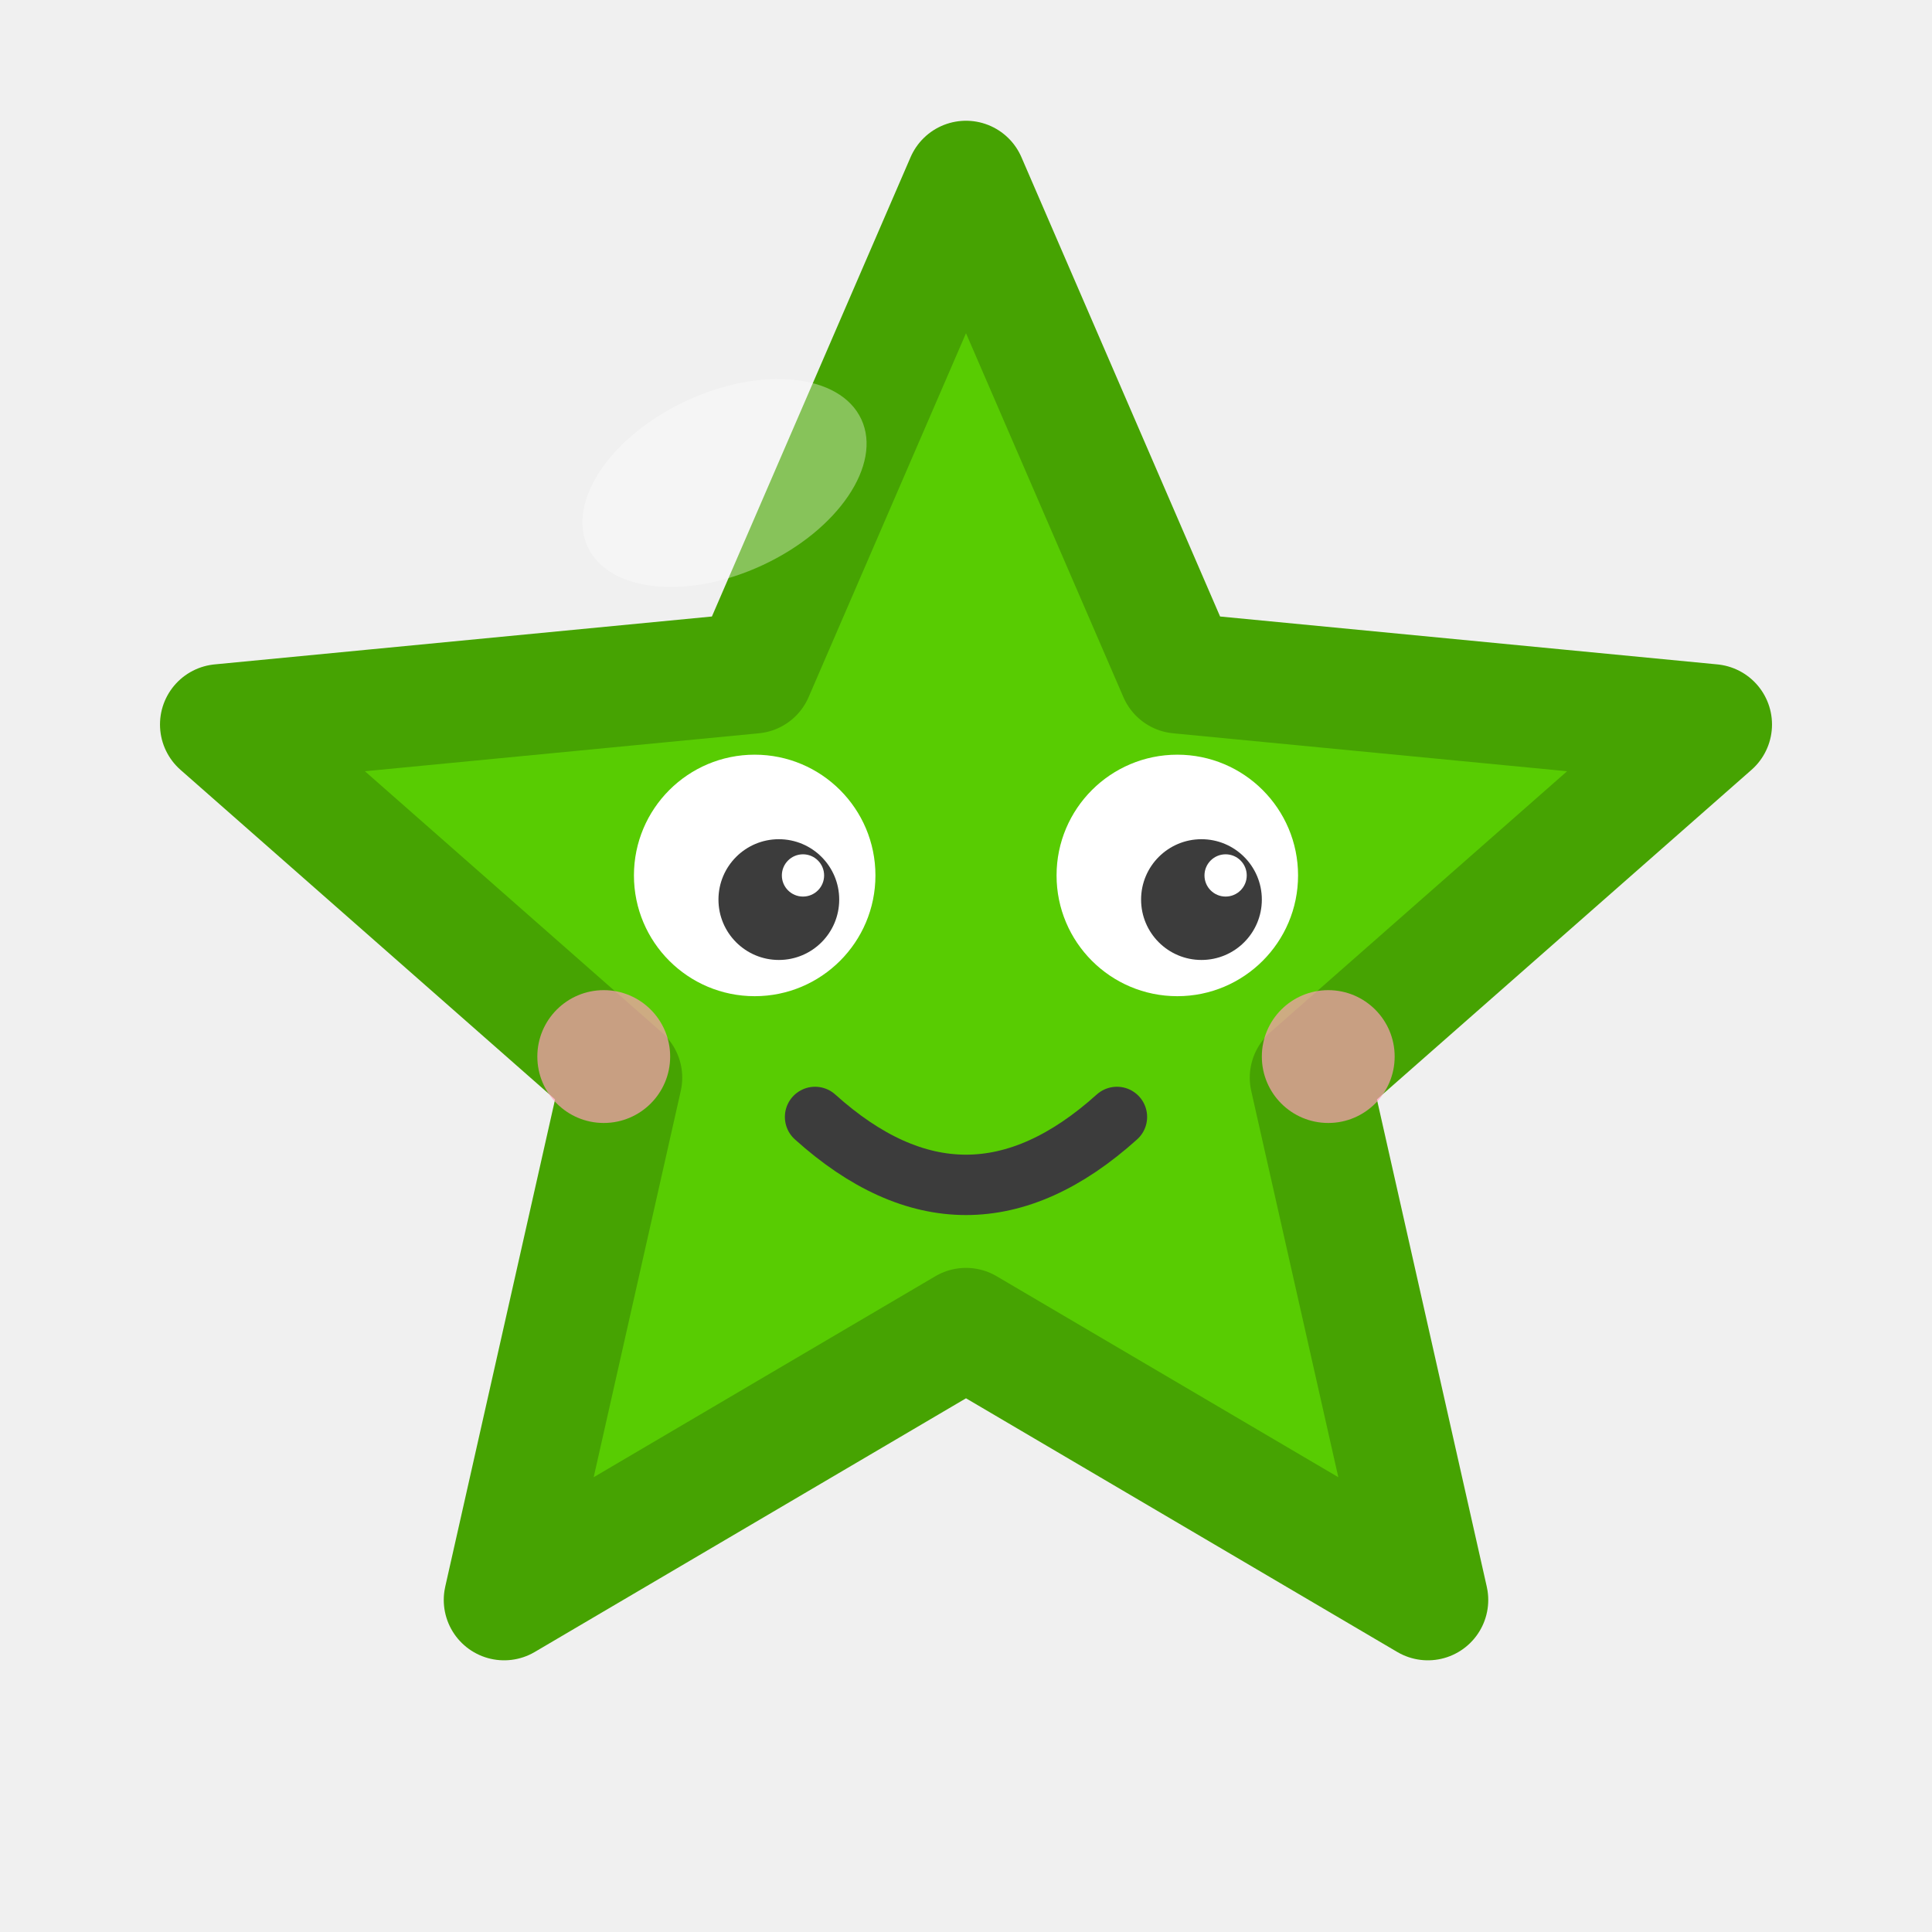
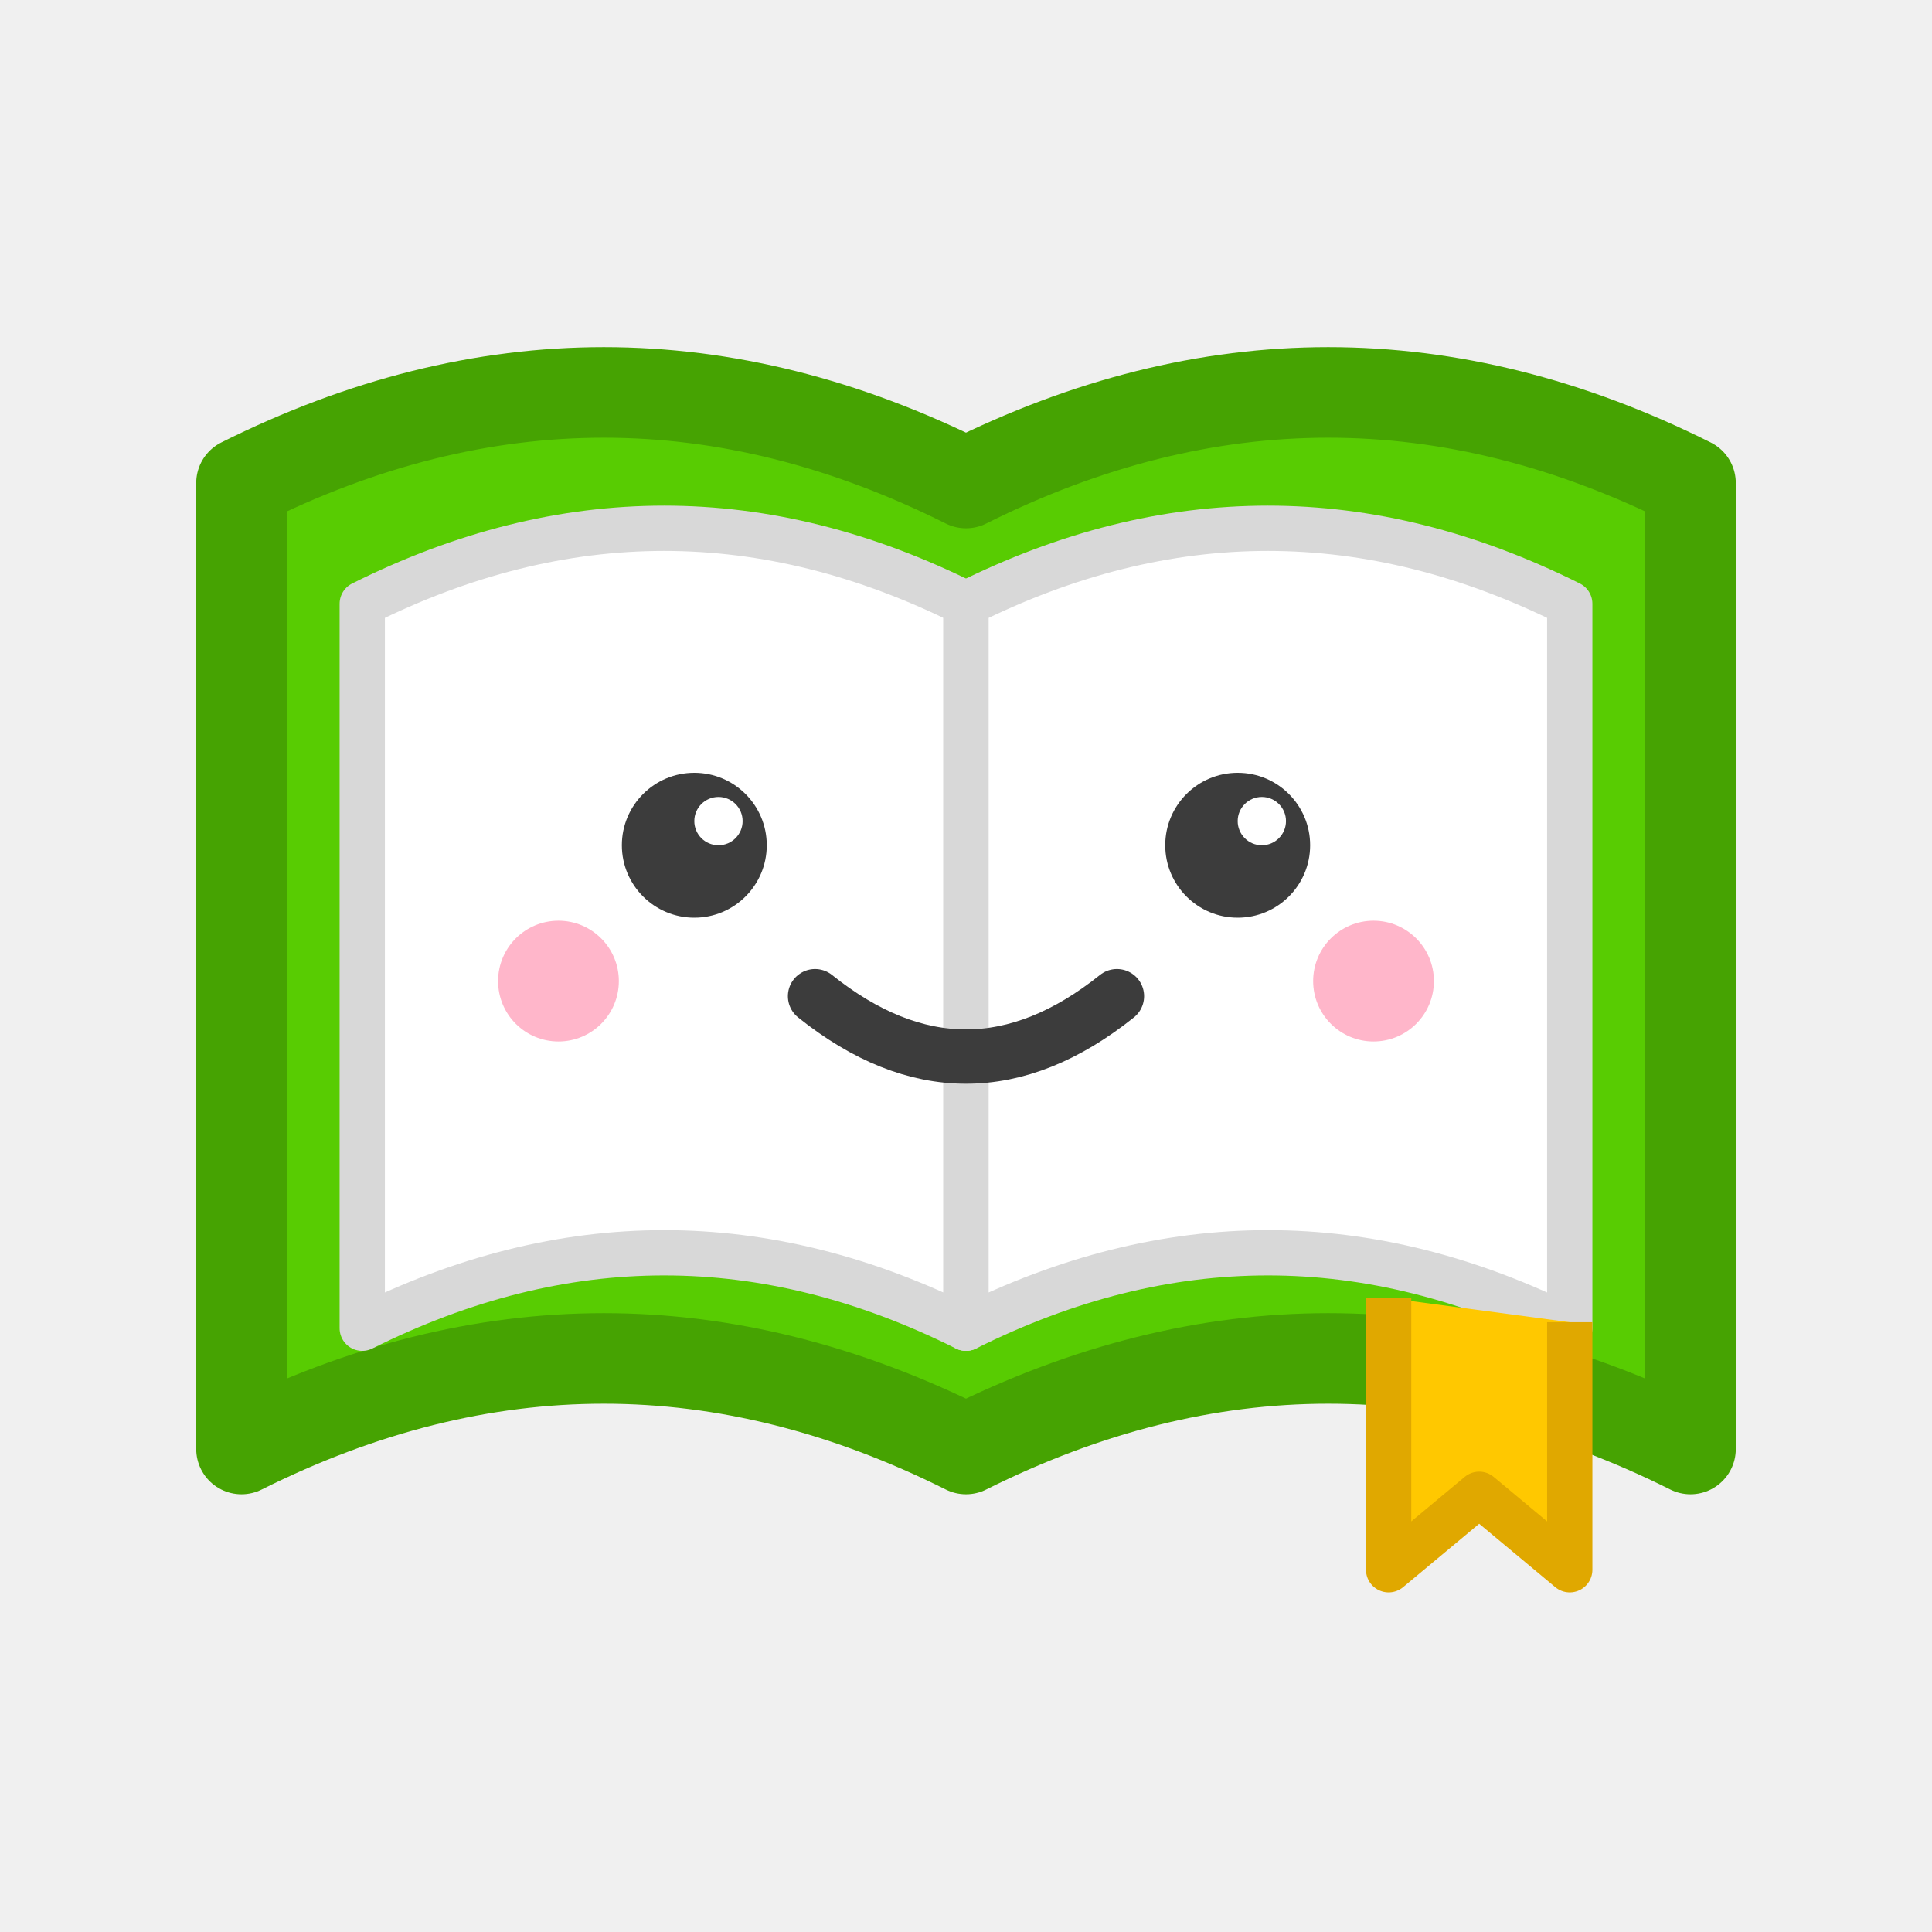
<svg xmlns="http://www.w3.org/2000/svg" viewBox="0 0 64 64" width="64" height="64">
-   <path d="M32 6 L39.05 22.3 L56.7 24 L43.4 35.7 L47.3 53 L32 44 L16.7 53 L20.6 35.7 L7.3 24 L24.95 22.3 Z" fill="#58cc02" stroke="#46a302" stroke-width="4" stroke-linejoin="round" />
-   <ellipse cx="24" cy="16" rx="5" ry="3" fill="#ffffff" opacity="0.35" transform="rotate(-25 24 16)" />
-   <circle cx="25" cy="29" r="4" fill="#ffffff" />
-   <circle cx="39" cy="29" r="4" fill="#ffffff" />
-   <circle cx="25.8" cy="29.8" r="2" fill="#3c3c3c" />
-   <circle cx="39.8" cy="29.8" r="2" fill="#3c3c3c" />
-   <circle cx="26.6" cy="29" r="0.7" fill="#ffffff" />
-   <circle cx="40.6" cy="29" r="0.7" fill="#ffffff" />
-   <circle cx="20" cy="35" r="2.2" fill="#ff9db8" opacity="0.7" />
-   <circle cx="44" cy="35" r="2.2" fill="#ff9db8" opacity="0.7" />
-   <path d="M27 37 Q32 41.5 37 37" fill="none" stroke="#3c3c3c" stroke-width="2" stroke-linecap="round" />
+   <path d="M8 16 Q20 10 32 16 Q44 10 56 16 L56 48 Q44 42 32 48 Q20 42 8 48 Z" fill="#58cc02" stroke="#46a302" stroke-width="3" stroke-linejoin="round" />
+   <path d="M12 20 Q22 15 32 20 L32 44 Q22 39 12 44 Z" fill="#ffffff" stroke="#d8d8d8" stroke-width="1.5" stroke-linejoin="round" />
+   <path d="M52 20 Q42 15 32 20 L32 44 Q42 39 52 44 Z" fill="#ffffff" stroke="#d8d8d8" stroke-width="1.5" stroke-linejoin="round" />
+   <circle cx="23" cy="28" r="2.4" fill="#3c3c3c" />
+   <circle cx="41" cy="28" r="2.4" fill="#3c3c3c" />
+   <circle cx="23.8" cy="27.2" r="0.8" fill="#ffffff" />
+   <circle cx="41.8" cy="27.2" r="0.8" fill="#ffffff" />
+   <circle cx="18.5" cy="32.5" r="2" fill="#ff9db8" opacity="0.75" />
+   <circle cx="45.5" cy="32.5" r="2" fill="#ff9db8" opacity="0.75" />
+   <path d="M27 33 Q32 37 37 33" fill="none" stroke="#3c3c3c" stroke-width="1.8" stroke-linecap="round" />
+   <path d="M46 43 L46 52 L49 49.5 L52 52 L52 43.8" fill="#ffc800" stroke="#e0a800" stroke-width="1.5" stroke-linejoin="round" />
</svg>
